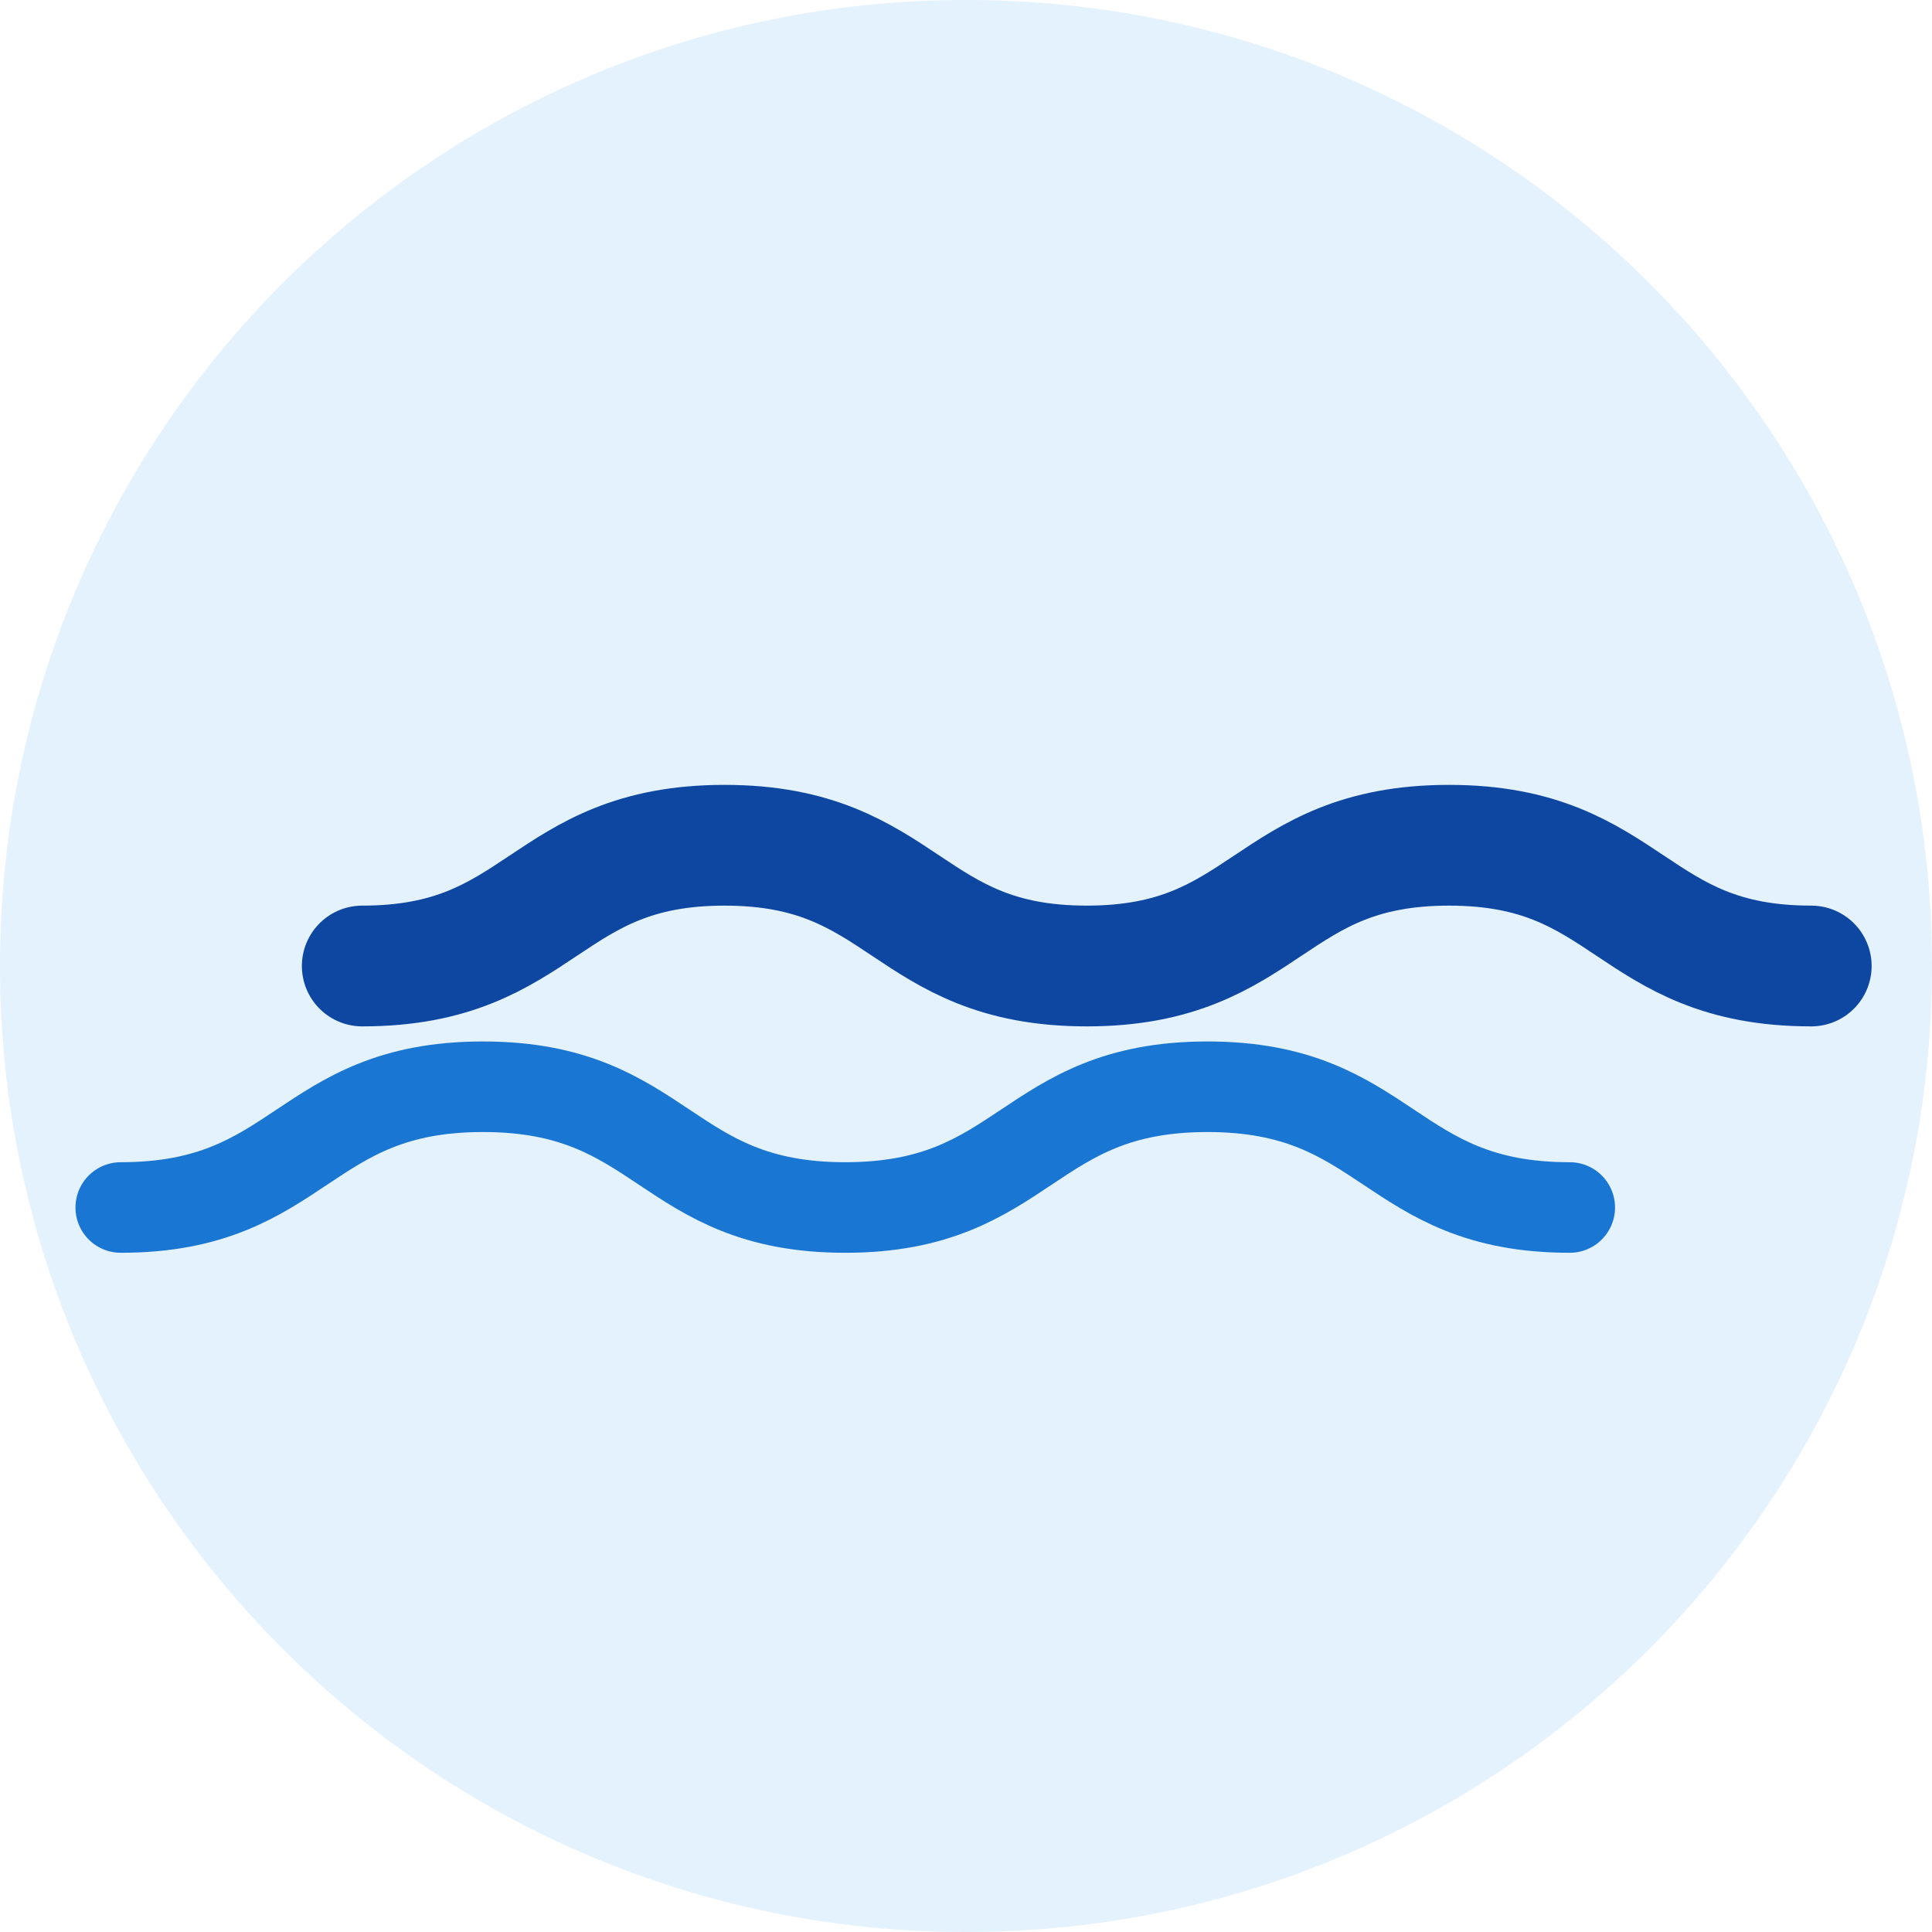
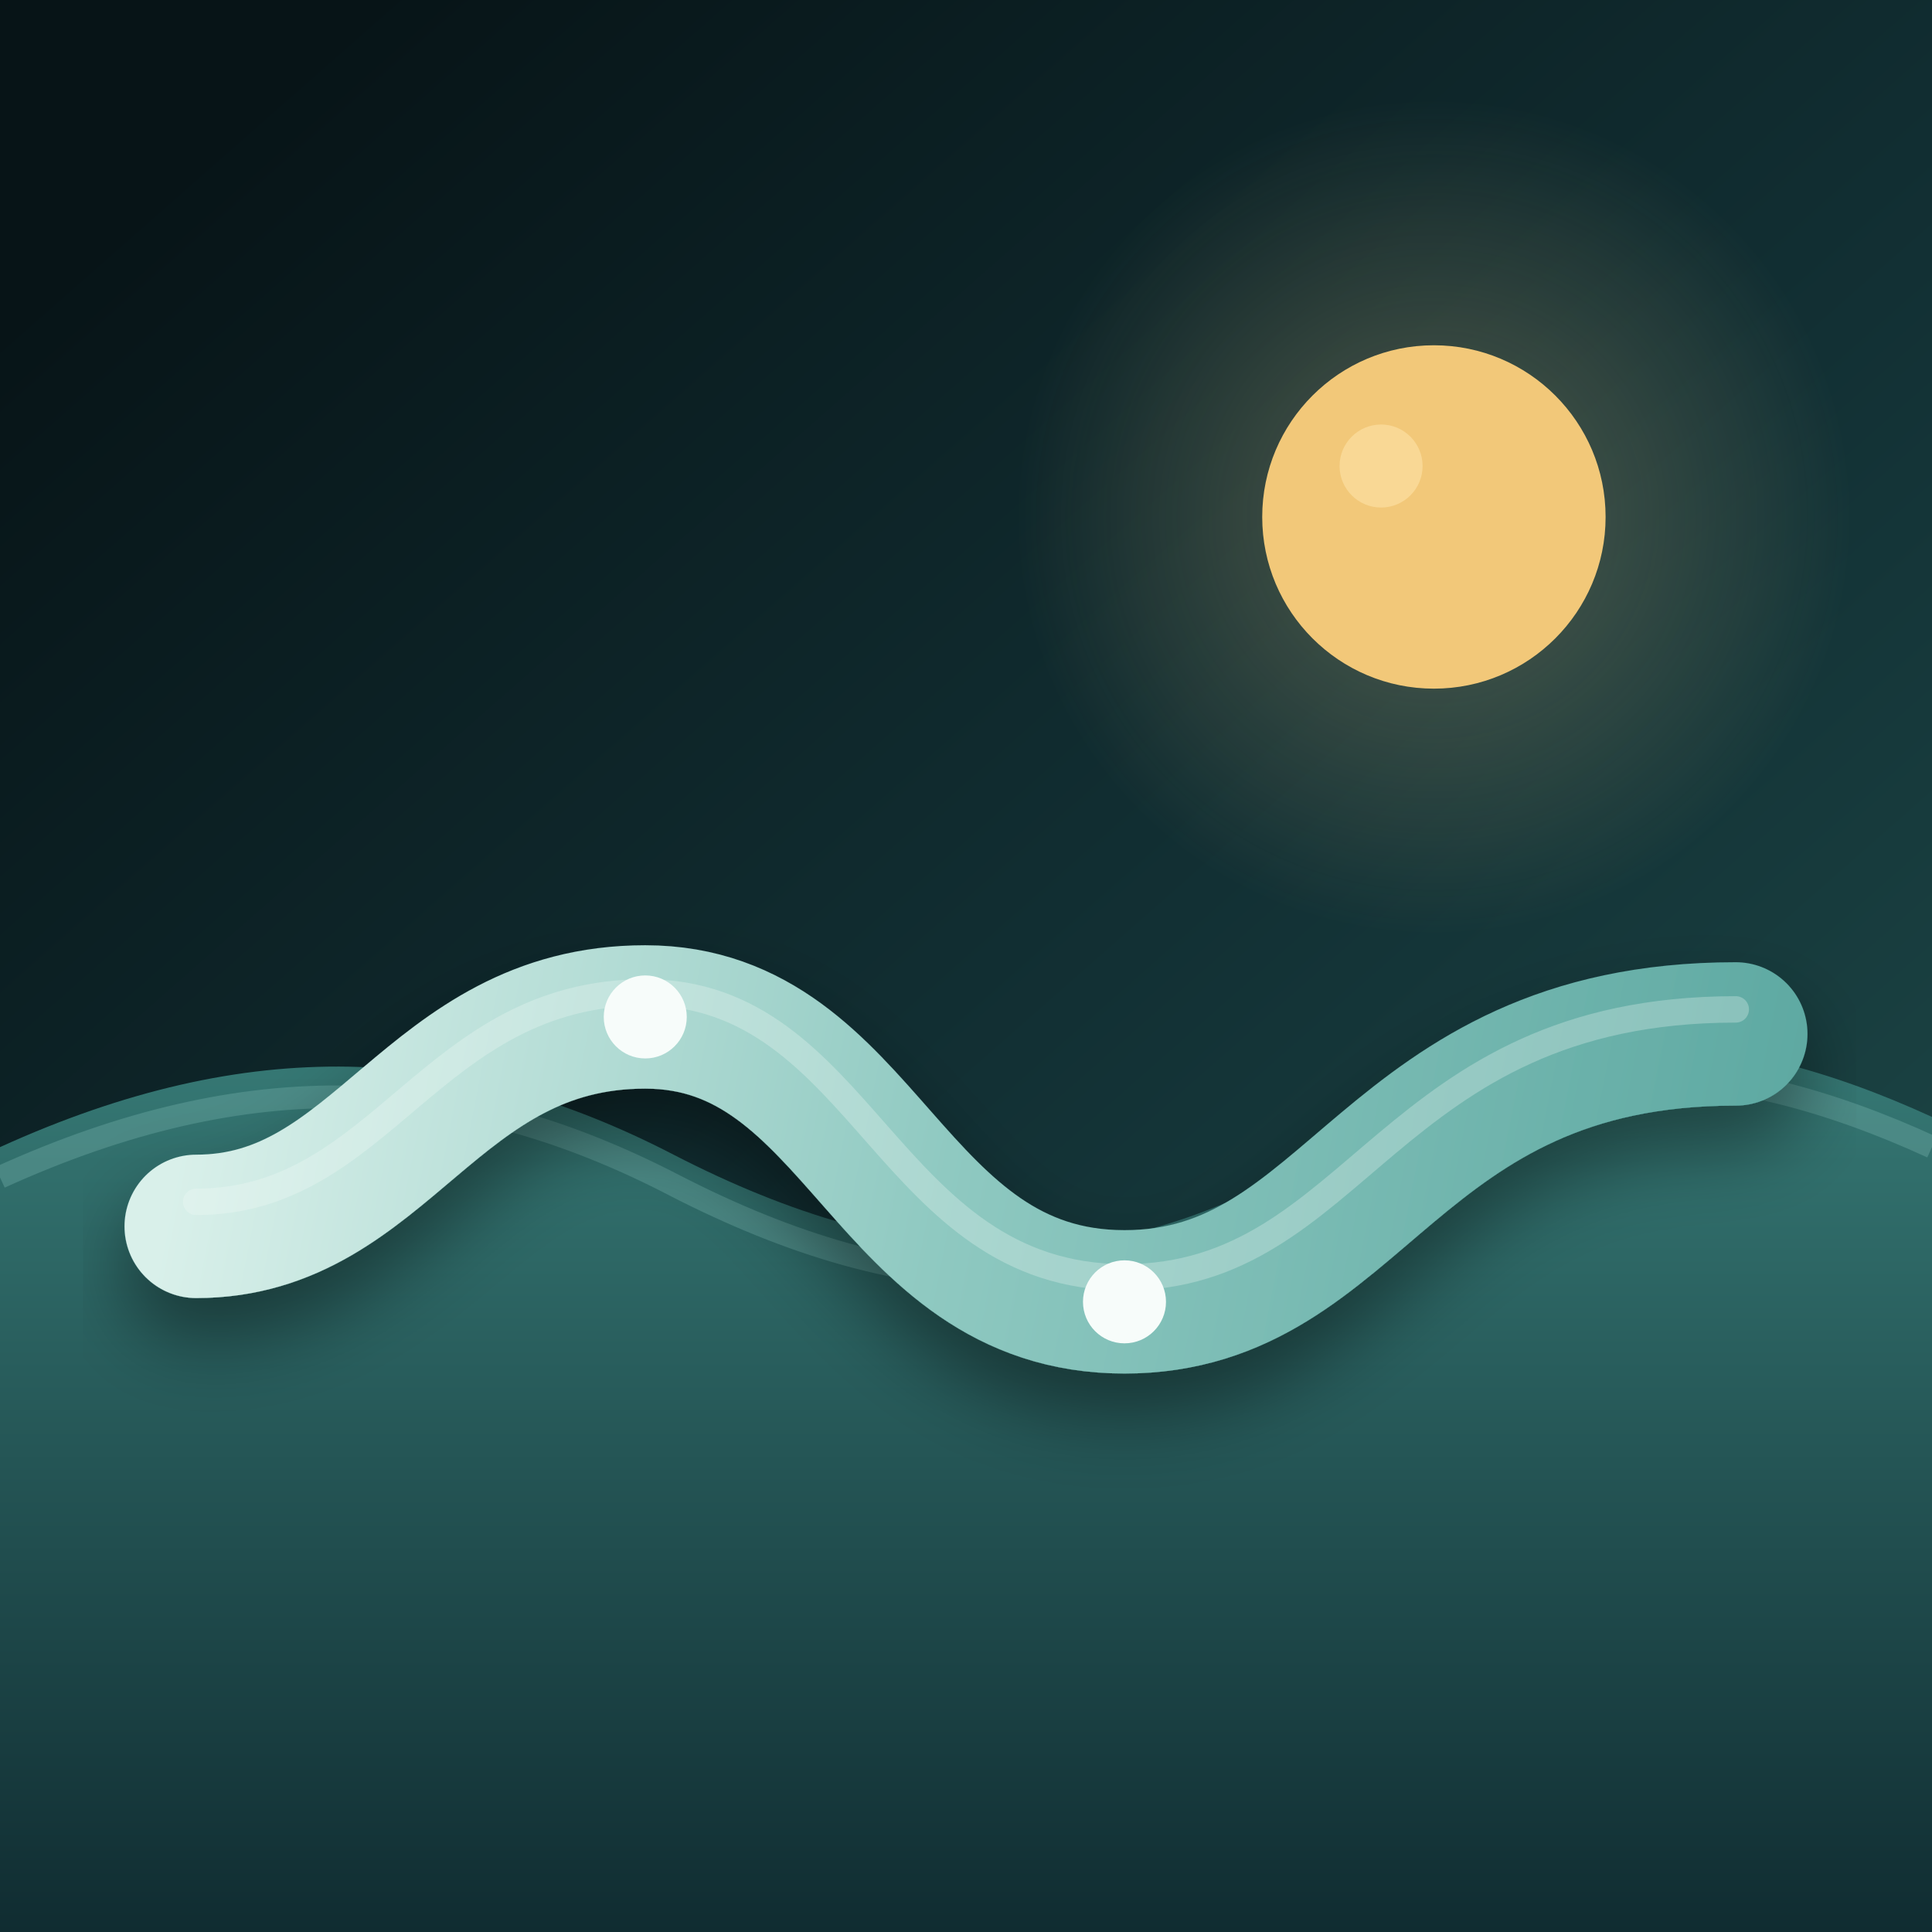
- <svg xmlns="http://www.w3.org/2000/svg" width="512" height="512" viewBox="0 0 512 512" fill="none">
-   <circle cx="256" cy="256" r="256" fill="#E3F2FD" />
-   <path d="M96 256C144 256 144 224 192 224C240 224 240 256 288 256C336 256 336 224 384 224C432 224 432 256 480 256" stroke="#0D47A1" stroke-width="32" stroke-linecap="round" fill="none">
-     <animate attributeName="d" dur="3s" repeatCount="indefinite" values="                M96 256C144 256 144 224 192 224C240 224 240 256 288 256C336 256 336 224 384 224C432 224 432 256 480 256;                M96 256C144 256 144 288 192 288C240 288 240 256 288 256C336 256 336 288 384 288C432 288 432 256 480 256;                M96 256C144 256 144 224 192 224C240 224 240 256 288 256C336 256 336 224 384 224C432 224 432 256 480 256" />
-   </path>
-   <path d="M32 320C80 320 80 288 128 288C176 288 176 320 224 320C272 320 272 288 320 288C368 288 368 320 416 320" stroke="#1976D2" stroke-width="24" stroke-linecap="round" fill="none">
-     <animate attributeName="d" dur="2.5s" repeatCount="indefinite" values="                M32 320C80 320 80 288 128 288C176 288 176 320 224 320C272 320 272 288 320 288C368 288 368 320 416 320;                M32 320C80 320 80 352 128 352C176 352 176 320 224 320C272 320 272 352 320 352C368 352 368 320 416 320;                M32 320C80 320 80 288 128 288C176 288 176 320 224 320C272 320 272 288 320 288C368 288 368 320 416 320" />
-   </path>
+ <svg xmlns="http://www.w3.org/2000/svg" width="1024" height="1024" viewBox="0 0 1024 1024" fill="none">
+   <defs>
+     <linearGradient id="sky" x1="116" y1="70" x2="894" y2="954" gradientUnits="userSpaceOnUse">
+       <stop stop-color="#071417" />
+       <stop offset="0.55" stop-color="#123034" />
+       <stop offset="1" stop-color="#1E4A49" />
+     </linearGradient>
+     <radialGradient id="sunGlow" cx="0" cy="0" r="1" gradientUnits="userSpaceOnUse" gradientTransform="translate(760 274) rotate(90) scale(222)">
+       <stop stop-color="#F4D594" stop-opacity="0.28" />
+       <stop offset="1" stop-color="#F4D594" stop-opacity="0" />
+     </radialGradient>
+     <linearGradient id="ocean" x1="512" y1="520" x2="512" y2="1024" gradientUnits="userSpaceOnUse">
+       <stop stop-color="#397F7A" />
+       <stop offset="1" stop-color="#102C31" />
+     </linearGradient>
+     <linearGradient id="wave" x1="105" y1="558" x2="925" y2="720" gradientUnits="userSpaceOnUse">
+       <stop stop-color="#D9F0EA" />
+       <stop offset="0.48" stop-color="#8FC9C1" />
+       <stop offset="1" stop-color="#5EA9A2" />
+     </linearGradient>
+     <filter id="shadow" x="44" y="448" width="940" height="360" filterUnits="userSpaceOnUse" color-interpolation-filters="sRGB">
+       <feDropShadow dx="0" dy="22" stdDeviation="20" flood-color="#02090A" flood-opacity="0.42" />
+     </filter>
+   </defs>
+   <rect width="1024" height="1024" fill="url(#sky)" />
+   <circle cx="760" cy="274" r="222" fill="url(#sunGlow)" />
+   <circle cx="760" cy="274" r="91" fill="#F2C879" />
+   <circle cx="732" cy="247" r="22" fill="#FFE6AC" fill-opacity="0.55" />
+   <path d="M0 608C132 548 243 553 357 612C481 676 594 682 711 604C814 536 915 542 1024 592V1024H0V608Z" fill="url(#ocean)" />
+   <path d="M0 624C132 564 243 569 357 628C481 692 594 698 711 620C814 552 915 558 1024 608" stroke="#79B6AF" stroke-opacity="0.35" stroke-width="12" />
+   <g filter="url(#shadow)">
+     <path d="M104 650C203 650 228 539 342 539C458 539 470 690 596 690C720 690 735 548 920 548" stroke="url(#wave)" stroke-width="76" stroke-linecap="round" stroke-linejoin="round" />
+     <path d="M104 637C203 637 228 526 342 526C458 526 470 677 596 677C720 677 735 535 920 535" stroke="#F2FAF7" stroke-opacity="0.28" stroke-width="14" stroke-linecap="round" />
+   </g>
+   <circle cx="342" cy="539" r="22" fill="#F7FCFA" />
+   <circle cx="596" cy="690" r="22" fill="#F7FCFA" />
</svg>
